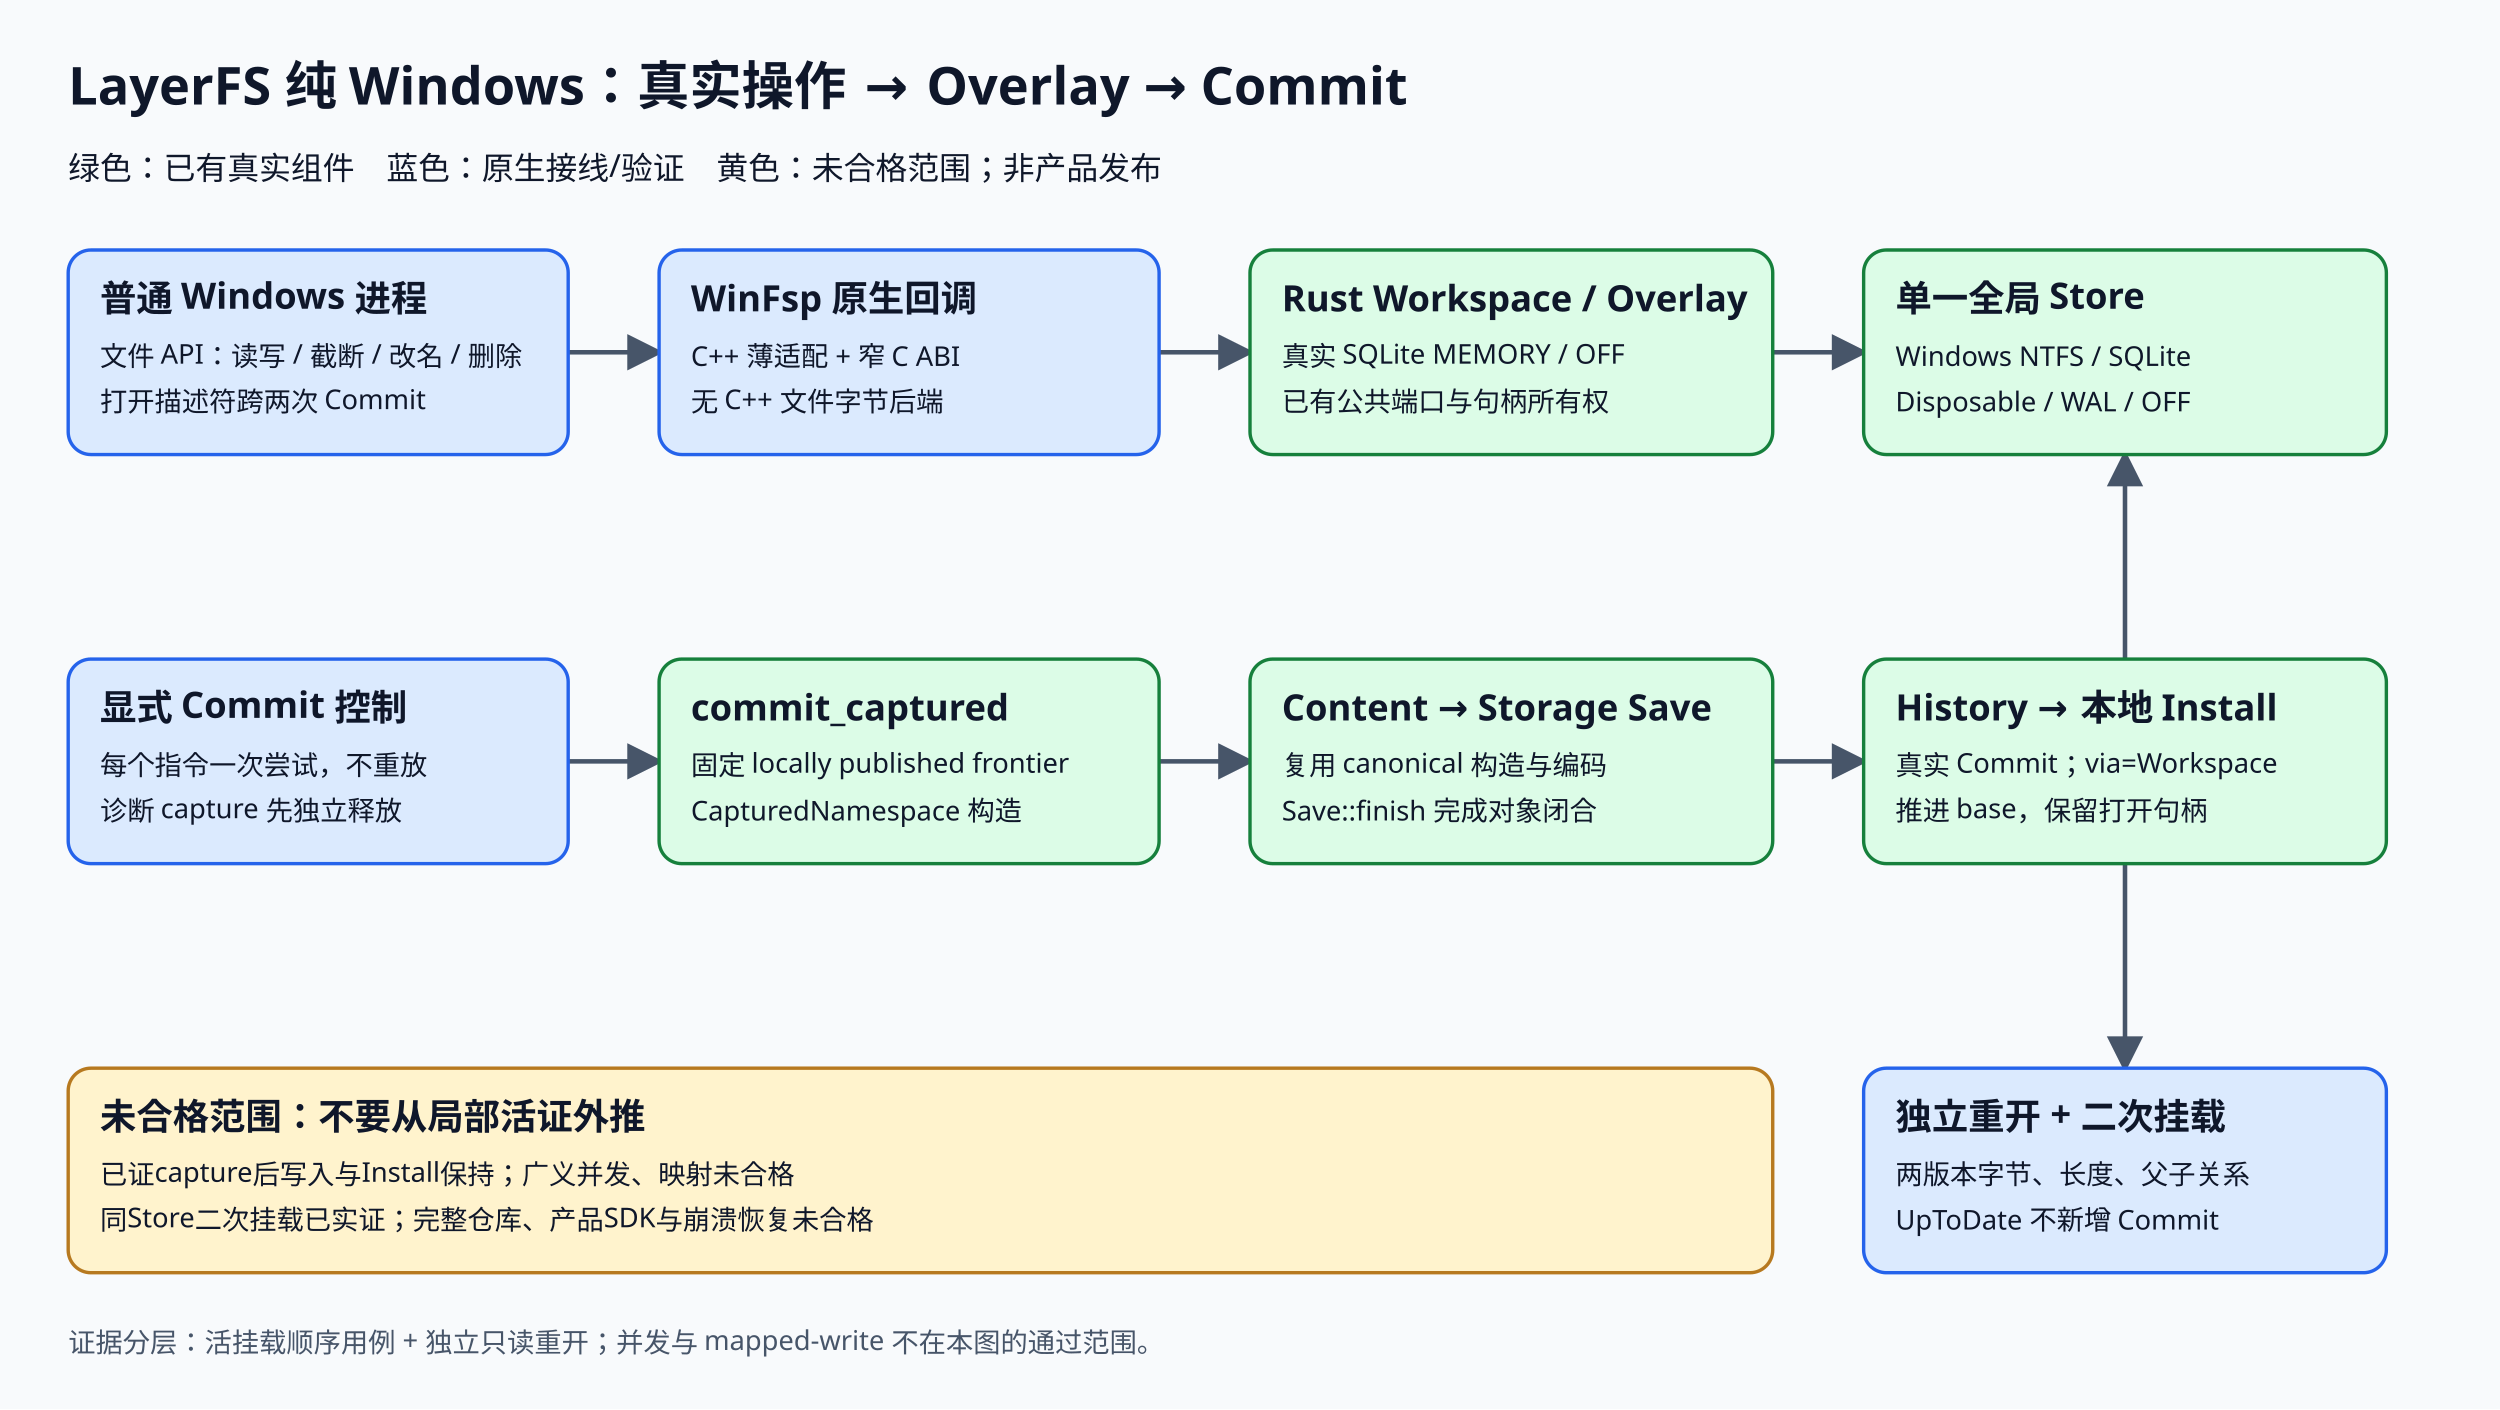
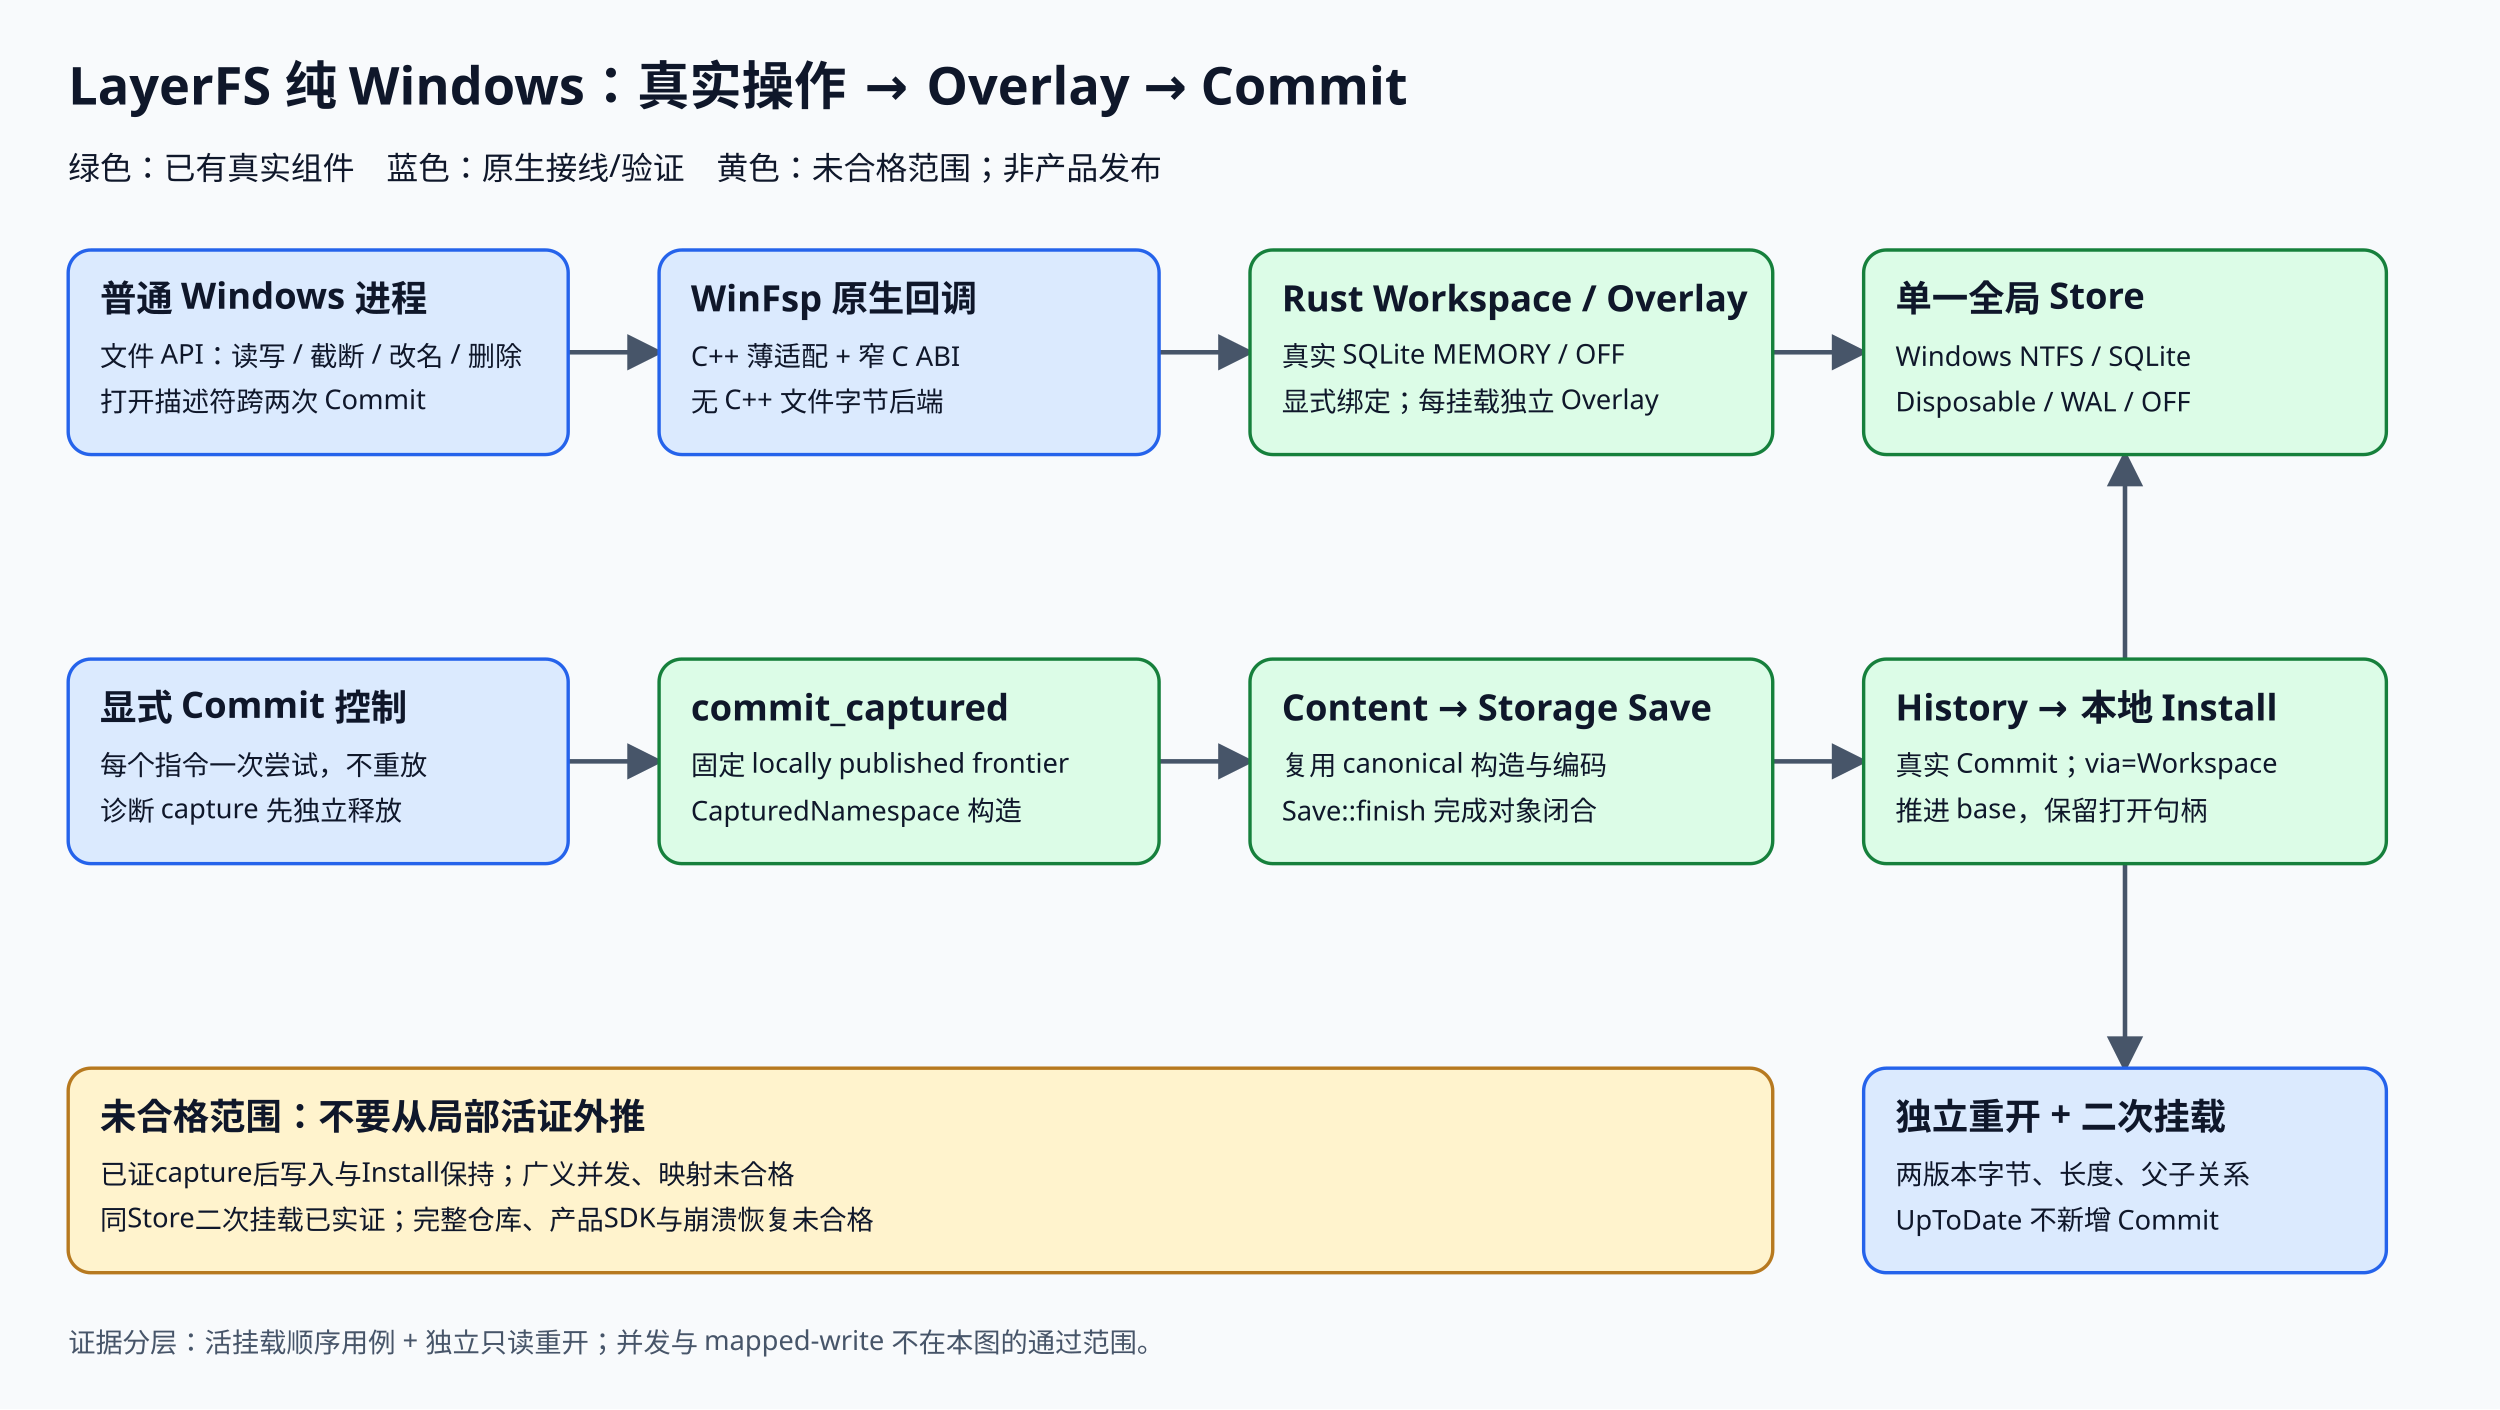
<svg xmlns="http://www.w3.org/2000/svg" width="1100" height="620" viewBox="0 0 1100 620">
  <defs>
    <marker id="arrow" markerWidth="8" markerHeight="8" refX="7" refY="4" orient="auto">
      <path d="M0,0 L8,4 L0,8 Z" fill="#475569" />
    </marker>
  </defs>
  <rect width="1100" height="620" fill="#f8fafc" />
  <g font-family="Microsoft YaHei,Segoe UI,sans-serif" fill="#0f172a">
    <text x="30" y="46" font-size="23" font-weight="700">LayerFS 纯 Windows：真实操作 → Overlay → Commit</text>
    <text x="30" y="79" font-size="14">绿色：已有真实组件　蓝色：原生接线/验证　黄色：未合格范围；非产品发布</text>
    <path d="M250,155 H290" fill="none" stroke="#475569" stroke-width="2" marker-end="url(#arrow)" />
    <path d="M510,155 H550" fill="none" stroke="#475569" stroke-width="2" marker-end="url(#arrow)" />
    <path d="M780,155 H820" fill="none" stroke="#475569" stroke-width="2" marker-end="url(#arrow)" />
    <path d="M250,335 H290" fill="none" stroke="#475569" stroke-width="2" marker-end="url(#arrow)" />
    <path d="M510,335 H550" fill="none" stroke="#475569" stroke-width="2" marker-end="url(#arrow)" />
    <path d="M780,335 H820" fill="none" stroke="#475569" stroke-width="2" marker-end="url(#arrow)" />
    <path d="M935,290 V200" fill="none" stroke="#475569" stroke-width="2" marker-end="url(#arrow)" />
    <path d="M935,380 V470" fill="none" stroke="#475569" stroke-width="2" marker-end="url(#arrow)" />
    <rect x="30" y="110" width="220" height="90" rx="10" fill="#dbeafe" stroke="#2563eb" stroke-width="1.5" />
    <text x="44" y="137" font-size="16" font-weight="700">普通 Windows 进程</text>
    <text x="44" y="161" font-size="12">文件 API：读写 / 截断 / 改名 / 删除</text>
    <text x="44" y="181" font-size="12">打开描述符跨两次 Commit</text>
    <rect x="290" y="110" width="220" height="90" rx="10" fill="#dbeafe" stroke="#2563eb" stroke-width="1.5" />
    <text x="304" y="137" font-size="16" font-weight="700">WinFsp 原生回调</text>
    <text x="304" y="161" font-size="12">C++ 薄适配 + 窄 C ABI</text>
    <text x="304" y="181" font-size="12">无 C++ 文件字节后端</text>
    <rect x="550" y="110" width="230" height="90" rx="10" fill="#dcfce7" stroke="#16803c" stroke-width="1.5" />
    <text x="564" y="137" font-size="16" font-weight="700">Rust Workspace / Overlay</text>
    <text x="564" y="161" font-size="12">真实 SQLite MEMORY / OFF</text>
-     <text x="564" y="181" font-size="12">已有公共端口与句柄所有权</text>
+     <text x="564" y="181" font-size="12">显式绑定；每挂载独立 Overlay</text>
    <rect x="30" y="290" width="220" height="90" rx="10" fill="#dbeafe" stroke="#2563eb" stroke-width="1.5" />
    <text x="44" y="317" font-size="16" font-weight="700">显式 Commit 控制</text>
    <text x="44" y="341" font-size="12">每个指令一次尝试，不重放</text>
    <text x="44" y="361" font-size="12">诊断 capture 先独立释放</text>
    <rect x="290" y="290" width="220" height="90" rx="10" fill="#dcfce7" stroke="#16803c" stroke-width="1.5" />
    <text x="304" y="317" font-size="16" font-weight="700">commit_captured</text>
    <text x="304" y="341" font-size="12">固定 locally published frontier</text>
    <text x="304" y="361" font-size="12">CapturedNamespace 构造</text>
    <rect x="550" y="290" width="230" height="90" rx="10" fill="#dcfce7" stroke="#16803c" stroke-width="1.5" />
    <text x="564" y="317" font-size="16" font-weight="700">Content → Storage Save</text>
    <text x="564" y="341" font-size="12">复用 canonical 构造与编码</text>
    <text x="564" y="361" font-size="12">Save::finish 完成对象闭合</text>
    <rect x="820" y="290" width="230" height="90" rx="10" fill="#dcfce7" stroke="#16803c" stroke-width="1.5" />
    <text x="834" y="317" font-size="16" font-weight="700">History → 本地 Install</text>
    <text x="834" y="341" font-size="12">真实 Commit；via=Workspace</text>
    <text x="834" y="361" font-size="12">推进 base，保留打开句柄</text>
    <rect x="820" y="110" width="230" height="90" rx="10" fill="#dcfce7" stroke="#16803c" stroke-width="1.5" />
    <text x="834" y="137" font-size="16" font-weight="700">单一全局 Store</text>
    <text x="834" y="161" font-size="12">Windows NTFS / SQLite</text>
    <text x="834" y="181" font-size="12">Disposable / WAL / OFF</text>
    <rect x="820" y="470" width="230" height="90" rx="10" fill="#dbeafe" stroke="#2563eb" stroke-width="1.5" />
    <text x="834" y="497" font-size="16" font-weight="700">独立重开 + 二次挂载</text>
    <text x="834" y="521" font-size="12">两版本字节、长度、父子关系</text>
    <text x="834" y="541" font-size="12">UpToDate 不新增 Commit</text>
    <rect x="30" y="470" width="750" height="90" rx="10" fill="#fff3cd" stroke="#b7791f" stroke-width="1.5" />
    <text x="44" y="497" font-size="16" font-weight="700">未合格范围：不要从局部活证外推</text>
    <text x="44" y="521" font-size="12">已证capture后写入与Install保持；广义并发、映射未合格</text>
    <text x="44" y="541" font-size="12">同Store二次挂载已实证；完整仓库、产品SDK与崩溃恢复未合格</text>
    <text x="30" y="595" font-size="12" fill="#475569">证据分层：活挂载顺序用例 + 独立只读重开；并发与 mapped-write 不在本图的通过范围。</text>
  </g>
</svg>
